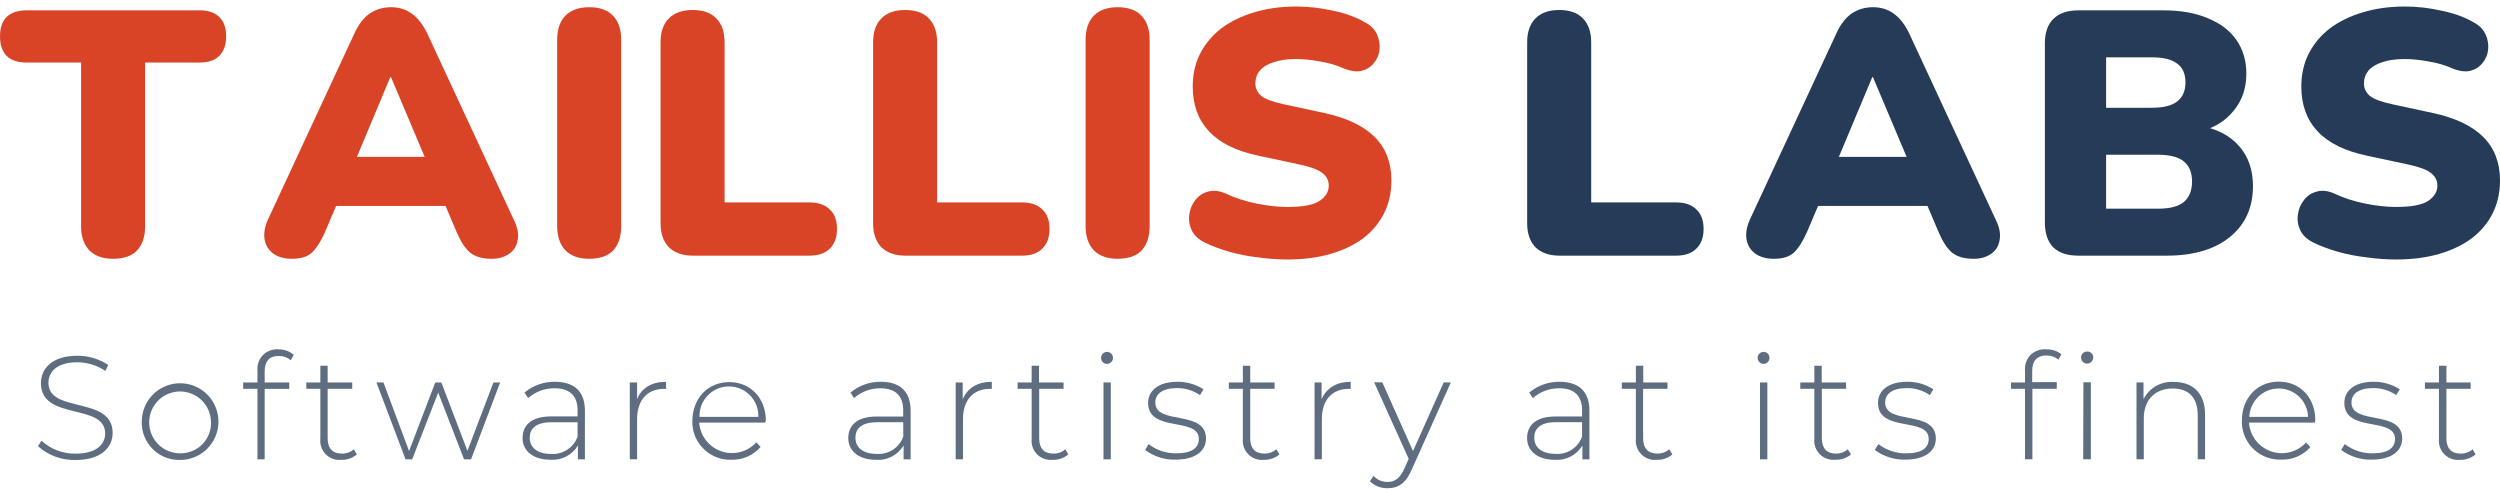
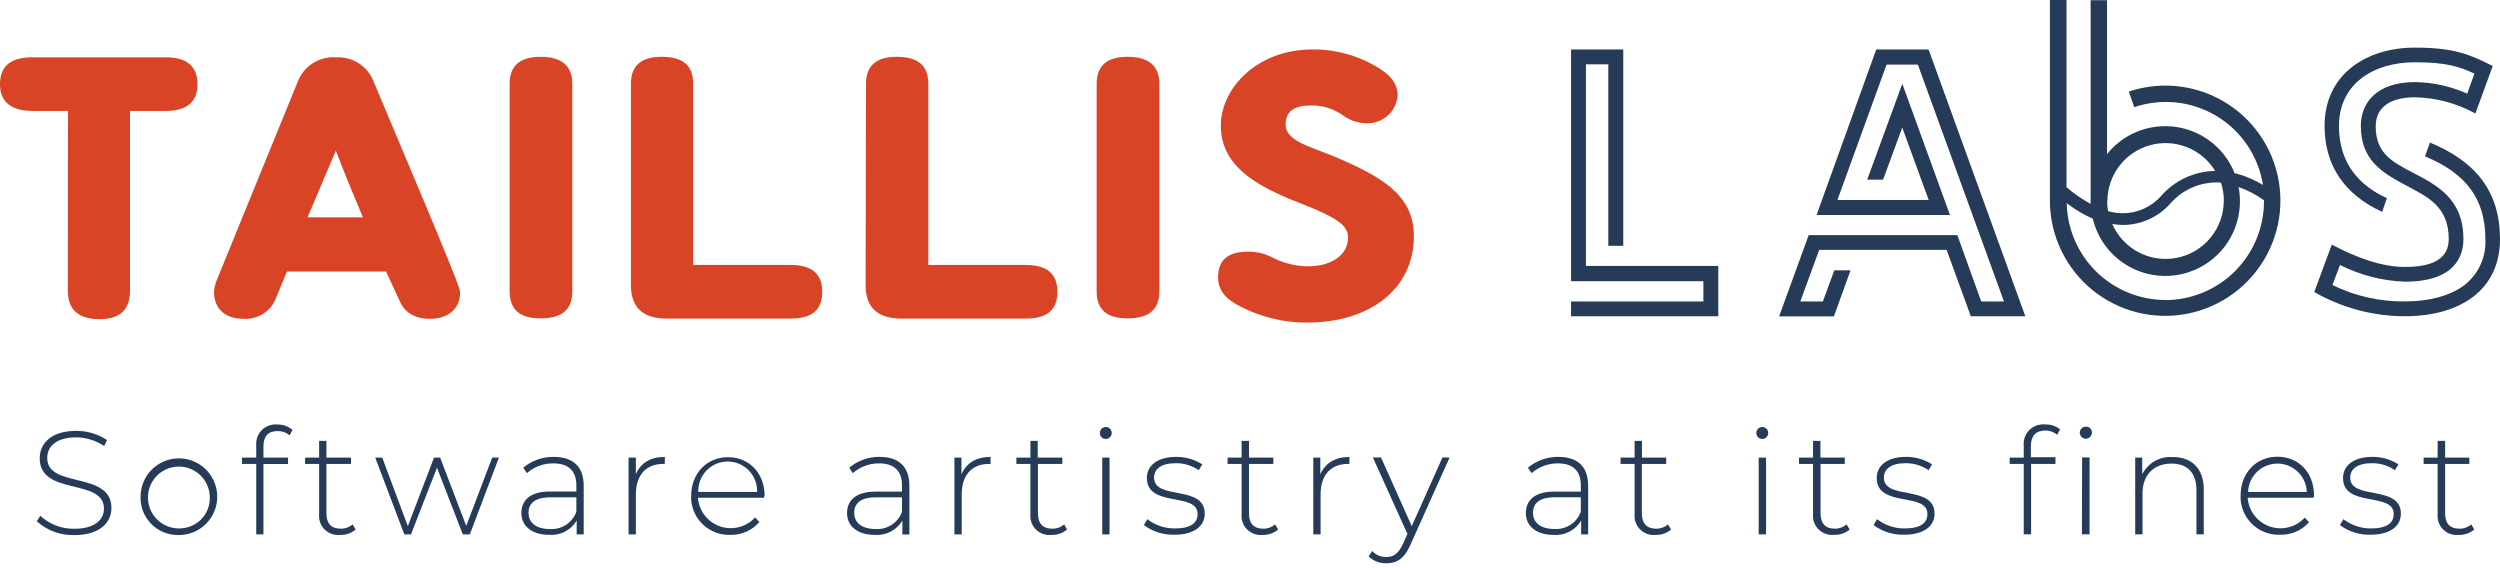
- <svg xmlns="http://www.w3.org/2000/svg" width="297" height="58" viewBox="0 0 297 58" fill="none">
-   <path d="M284.64 30.827C283.538 30.827 282.38 30.745 281.168 30.579C279.983 30.441 278.853 30.221 277.778 29.918C276.703 29.615 275.739 29.256 274.884 28.843C274.14 28.485 273.616 28.016 273.313 27.437C273.01 26.831 272.9 26.197 272.983 25.536C273.065 24.874 273.3 24.296 273.685 23.8C274.071 23.276 274.581 22.931 275.215 22.766C275.849 22.573 276.565 22.656 277.365 23.014C278.412 23.51 279.597 23.896 280.92 24.172C282.243 24.447 283.483 24.585 284.64 24.585C286.459 24.585 287.727 24.351 288.443 23.882C289.188 23.386 289.56 22.78 289.56 22.063C289.56 21.43 289.298 20.92 288.774 20.534C288.278 20.148 287.382 19.817 286.087 19.542L281.25 18.508C278.605 17.957 276.634 16.992 275.339 15.614C274.044 14.236 273.396 12.459 273.396 10.282C273.396 8.849 273.685 7.553 274.264 6.396C274.87 5.211 275.711 4.205 276.786 3.378C277.888 2.551 279.183 1.917 280.672 1.476C282.187 1.008 283.869 0.774 285.715 0.774C287.148 0.774 288.595 0.939 290.056 1.27C291.544 1.573 292.825 2.041 293.9 2.675C294.534 3.006 294.989 3.461 295.264 4.039C295.54 4.618 295.65 5.225 295.595 5.858C295.54 6.465 295.32 7.002 294.934 7.471C294.575 7.939 294.079 8.256 293.446 8.421C292.839 8.559 292.109 8.449 291.255 8.091C290.455 7.732 289.546 7.471 288.526 7.305C287.534 7.112 286.569 7.016 285.632 7.016C284.613 7.016 283.745 7.14 283.028 7.388C282.311 7.608 281.76 7.939 281.374 8.38C281.016 8.821 280.837 9.331 280.837 9.91C280.837 10.488 281.071 10.985 281.54 11.398C282.036 11.784 282.932 12.114 284.227 12.39L289.022 13.424C291.695 14.002 293.694 14.953 295.016 16.276C296.339 17.599 297.001 19.321 297.001 21.443C297.001 22.876 296.711 24.172 296.133 25.329C295.554 26.487 294.727 27.479 293.652 28.306C292.577 29.105 291.282 29.725 289.766 30.166C288.251 30.607 286.542 30.827 284.64 30.827Z" fill="#263B58" />
-   <path d="M246.899 30.372C245.604 30.372 244.612 30.042 243.923 29.38C243.261 28.691 242.931 27.713 242.931 26.445V5.155C242.931 3.888 243.261 2.923 243.923 2.262C244.612 1.573 245.604 1.228 246.899 1.228H256.986C259.08 1.228 260.858 1.545 262.319 2.179C263.807 2.785 264.937 3.654 265.709 4.783C266.48 5.913 266.866 7.236 266.866 8.752C266.866 10.461 266.37 11.921 265.378 13.134C264.413 14.347 263.09 15.173 261.409 15.614V14.953C263.394 15.311 264.923 16.11 265.998 17.351C267.1 18.591 267.651 20.175 267.651 22.105C267.651 24.668 266.728 26.693 264.882 28.181C263.063 29.642 260.569 30.372 257.399 30.372H246.899ZM250.206 24.792H256.366C257.771 24.792 258.791 24.53 259.425 24.006C260.086 23.455 260.417 22.642 260.417 21.567C260.417 20.492 260.086 19.693 259.425 19.169C258.791 18.646 257.771 18.384 256.366 18.384H250.206V24.792ZM250.206 12.803H255.622C257 12.803 258.006 12.555 258.64 12.059C259.301 11.563 259.632 10.805 259.632 9.785C259.632 8.766 259.301 8.022 258.64 7.553C258.006 7.057 257 6.809 255.622 6.809H250.206V12.803Z" fill="#263B58" />
-   <path d="M210.725 30.744C209.871 30.744 209.154 30.552 208.576 30.166C207.997 29.752 207.638 29.201 207.501 28.512C207.363 27.796 207.487 26.996 207.873 26.114L218.166 3.957C218.662 2.882 219.269 2.096 219.985 1.6C220.729 1.104 221.57 0.856 222.507 0.856C223.444 0.856 224.257 1.104 224.946 1.6C225.662 2.096 226.282 2.882 226.806 3.957L237.1 26.114C237.54 26.996 237.692 27.796 237.554 28.512C237.444 29.229 237.1 29.78 236.521 30.166C235.97 30.552 235.281 30.744 234.454 30.744C233.351 30.744 232.497 30.496 231.891 30C231.312 29.504 230.788 28.705 230.32 27.603L228.088 22.353L230.981 24.461H213.95L216.885 22.353L214.652 27.603C214.156 28.705 213.646 29.504 213.123 30C212.599 30.496 211.8 30.744 210.725 30.744ZM222.424 9.165L217.629 20.616L216.471 18.632H228.501L227.343 20.616L222.507 9.165H222.424Z" fill="#263B58" />
-   <path d="M185.271 30.372C184.059 30.372 183.108 30.042 182.419 29.38C181.757 28.691 181.427 27.741 181.427 26.528V5.032C181.427 3.791 181.757 2.841 182.419 2.179C183.08 1.518 184.017 1.187 185.23 1.187C186.47 1.187 187.407 1.518 188.041 2.179C188.702 2.841 189.033 3.791 189.033 5.032V24.048H199.12C200.167 24.048 200.966 24.323 201.518 24.874C202.096 25.398 202.386 26.17 202.386 27.189C202.386 28.209 202.096 28.994 201.518 29.546C200.966 30.097 200.167 30.372 199.12 30.372H185.271Z" fill="#263B58" />
-   <path d="M152.939 30.827C151.837 30.827 150.679 30.745 149.467 30.579C148.282 30.441 147.152 30.221 146.077 29.918C145.002 29.615 144.037 29.256 143.183 28.843C142.439 28.485 141.915 28.016 141.612 27.437C141.309 26.831 141.199 26.197 141.281 25.536C141.364 24.874 141.598 24.296 141.984 23.8C142.37 23.276 142.88 22.931 143.514 22.766C144.148 22.573 144.864 22.656 145.663 23.014C146.711 23.51 147.896 23.896 149.219 24.172C150.541 24.447 151.782 24.585 152.939 24.585C154.758 24.585 156.026 24.351 156.742 23.882C157.486 23.386 157.858 22.78 157.858 22.063C157.858 21.43 157.597 20.92 157.073 20.534C156.577 20.148 155.681 19.817 154.386 19.542L149.549 18.508C146.904 17.957 144.933 16.992 143.638 15.614C142.343 14.236 141.695 12.459 141.695 10.282C141.695 8.849 141.984 7.553 142.563 6.396C143.169 5.211 144.01 4.205 145.085 3.378C146.187 2.551 147.482 1.917 148.971 1.476C150.486 1.008 152.167 0.774 154.014 0.774C155.447 0.774 156.894 0.939 158.355 1.27C159.843 1.573 161.124 2.041 162.199 2.675C162.833 3.006 163.288 3.461 163.563 4.039C163.839 4.618 163.949 5.225 163.894 5.858C163.839 6.465 163.618 7.002 163.233 7.471C162.874 7.939 162.378 8.256 161.744 8.421C161.138 8.559 160.408 8.449 159.553 8.091C158.754 7.732 157.845 7.471 156.825 7.305C155.833 7.112 154.868 7.016 153.931 7.016C152.912 7.016 152.043 7.14 151.327 7.388C150.61 7.608 150.059 7.939 149.673 8.38C149.315 8.821 149.136 9.331 149.136 9.91C149.136 10.488 149.37 10.985 149.839 11.398C150.335 11.784 151.23 12.114 152.526 12.39L157.321 13.424C159.994 14.002 161.992 14.953 163.315 16.276C164.638 17.599 165.3 19.321 165.3 21.443C165.3 22.876 165.01 24.172 164.431 25.329C163.853 26.487 163.026 27.479 161.951 28.306C160.876 29.105 159.581 29.725 158.065 30.166C156.549 30.607 154.841 30.827 152.939 30.827Z" fill="#D94427" />
-   <path d="M132.774 30.744C131.562 30.744 130.625 30.414 129.963 29.752C129.302 29.063 128.971 28.099 128.971 26.858V4.742C128.971 3.474 129.302 2.51 129.963 1.848C130.625 1.187 131.562 0.856 132.774 0.856C134.015 0.856 134.952 1.187 135.585 1.848C136.247 2.51 136.578 3.474 136.578 4.742V26.858C136.578 28.099 136.261 29.063 135.627 29.752C134.993 30.414 134.042 30.744 132.774 30.744Z" fill="#D94427" />
-   <path d="M107.567 30.372C106.355 30.372 105.404 30.042 104.715 29.38C104.053 28.691 103.723 27.741 103.723 26.528V5.032C103.723 3.791 104.053 2.841 104.715 2.179C105.376 1.518 106.313 1.187 107.526 1.187C108.766 1.187 109.703 1.518 110.337 2.179C110.998 2.841 111.329 3.791 111.329 5.032V24.048H121.416C122.463 24.048 123.262 24.323 123.813 24.874C124.392 25.398 124.682 26.17 124.682 27.189C124.682 28.209 124.392 28.994 123.813 29.546C123.262 30.097 122.463 30.372 121.416 30.372H107.567Z" fill="#D94427" />
-   <path d="M82.319 30.372C81.106 30.372 80.156 30.042 79.467 29.38C78.805 28.691 78.475 27.741 78.475 26.528V5.032C78.475 3.791 78.805 2.841 79.467 2.179C80.128 1.518 81.065 1.187 82.278 1.187C83.518 1.187 84.455 1.518 85.089 2.179C85.75 2.841 86.081 3.791 86.081 5.032V24.048H96.168C97.215 24.048 98.014 24.323 98.565 24.874C99.144 25.398 99.434 26.17 99.434 27.189C99.434 28.209 99.144 28.994 98.565 29.546C98.014 30.097 97.215 30.372 96.168 30.372H82.319Z" fill="#D94427" />
-   <path d="M69.995 30.744C68.782 30.744 67.845 30.414 67.183 29.752C66.522 29.063 66.191 28.099 66.191 26.858V4.742C66.191 3.474 66.522 2.51 67.183 1.848C67.845 1.187 68.782 0.856 69.995 0.856C71.235 0.856 72.172 1.187 72.806 1.848C73.467 2.51 73.798 3.474 73.798 4.742V26.858C73.798 28.099 73.481 29.063 72.847 29.752C72.213 30.414 71.262 30.744 69.995 30.744Z" fill="#D94427" />
-   <path d="M34.669 30.744C33.815 30.744 33.098 30.552 32.519 30.166C31.941 29.752 31.582 29.201 31.445 28.512C31.307 27.796 31.431 26.996 31.817 26.114L42.11 3.957C42.606 2.882 43.212 2.096 43.929 1.6C44.673 1.104 45.514 0.856 46.451 0.856C47.388 0.856 48.201 1.104 48.89 1.6C49.606 2.096 50.226 2.882 50.75 3.957L61.043 26.114C61.484 26.996 61.636 27.796 61.498 28.512C61.388 29.229 61.043 29.78 60.465 30.166C59.913 30.552 59.224 30.744 58.398 30.744C57.295 30.744 56.441 30.496 55.835 30C55.256 29.504 54.732 28.705 54.264 27.603L52.031 22.353L54.925 24.461H37.893L40.828 22.353L38.596 27.603C38.1 28.705 37.59 29.504 37.067 30C36.543 30.496 35.744 30.744 34.669 30.744ZM46.368 9.165L41.573 20.616L40.415 18.632H52.445L51.287 20.616L46.451 9.165H46.368Z" fill="#D94427" />
-   <path d="M13.435 30.744C12.223 30.744 11.286 30.414 10.624 29.752C9.963 29.063 9.632 28.113 9.632 26.9V7.429H3.142C2.122 7.429 1.337 7.167 0.785 6.644C0.262 6.093 0 5.321 0 4.329C0 3.309 0.262 2.537 0.785 2.014C1.337 1.49 2.122 1.228 3.142 1.228H23.729C24.748 1.228 25.52 1.49 26.044 2.014C26.595 2.537 26.87 3.309 26.87 4.329C26.87 5.321 26.595 6.093 26.044 6.644C25.52 7.167 24.748 7.429 23.729 7.429H17.238V26.9C17.238 28.113 16.922 29.063 16.288 29.752C15.654 30.414 14.703 30.744 13.435 30.744Z" fill="#D94427" />
-   <path d="M4.511 53.001L4.928 52.355C6.026 53.368 7.472 53.919 8.965 53.894C11.405 53.894 12.494 52.83 12.494 51.5C12.494 47.833 4.861 50.031 4.861 45.522C4.861 43.791 6.187 42.264 9.191 42.264C10.493 42.256 11.77 42.635 12.857 43.353L12.523 44.066C11.536 43.404 10.376 43.045 9.186 43.036C6.821 43.036 5.754 44.129 5.754 45.489C5.754 49.155 13.382 46.995 13.382 51.429C13.382 53.156 12.002 54.645 9.003 54.645C7.349 54.7 5.738 54.111 4.511 53.001Z" fill="#5F6D80" />
-   <path d="M16.845 49.994C16.863 49.097 17.145 48.226 17.656 47.489C18.167 46.753 18.884 46.183 19.717 45.852C20.55 45.521 21.462 45.444 22.34 45.629C23.217 45.814 24.02 46.254 24.648 46.894C25.276 47.534 25.701 48.344 25.871 49.225C26.04 50.105 25.946 51.016 25.6 51.843C25.254 52.67 24.672 53.377 23.926 53.875C23.18 54.372 22.304 54.639 21.407 54.64C20.824 54.656 20.244 54.558 19.697 54.353C18.876 54.04 18.166 53.491 17.657 52.774C17.148 52.058 16.864 51.206 16.84 50.327C16.84 50.219 16.84 50.102 16.845 49.994ZM25.061 49.994C25.025 49.276 24.779 48.585 24.353 48.005C23.927 47.426 23.341 46.985 22.667 46.736C21.993 46.487 21.261 46.441 20.562 46.603C19.862 46.766 19.225 47.129 18.73 47.65C18.36 48.039 18.081 48.505 17.911 49.014C17.741 49.523 17.684 50.064 17.745 50.597C17.805 51.13 17.982 51.644 18.263 52.102C18.543 52.56 18.92 52.951 19.368 53.247C19.969 53.639 20.669 53.85 21.387 53.856C21.889 53.864 22.387 53.769 22.851 53.577C23.313 53.387 23.73 53.103 24.077 52.742C24.419 52.382 24.684 51.956 24.857 51.491C25.03 51.012 25.1 50.502 25.061 49.994Z" fill="#5F6D80" />
-   <path d="M31.442 44.109V45.439H34.361V46.199H31.442V54.566H30.587V46.19H28.889V45.439H30.587V44.042C30.556 43.739 30.588 43.432 30.678 43.141C30.763 42.849 30.905 42.577 31.096 42.34C31.488 41.866 32.052 41.567 32.664 41.506C32.809 41.489 32.956 41.489 33.102 41.506C33.76 41.495 34.399 41.725 34.9 42.152L34.549 42.795C34.157 42.457 33.653 42.277 33.135 42.29C32.017 42.273 31.442 42.895 31.442 44.109Z" fill="#5F6D80" />
-   <path d="M42.399 53.986C41.879 54.425 41.214 54.654 40.535 54.628C40.201 54.662 39.864 54.62 39.548 54.508C39.232 54.395 38.945 54.214 38.708 53.978C38.471 53.743 38.29 53.458 38.178 53.143C38.065 52.827 38.024 52.489 38.057 52.155V46.19H36.389V45.439H38.057V43.45H38.925V45.439H41.844V46.19H38.925V52.067C38.925 53.239 39.471 53.886 40.618 53.886C41.137 53.901 41.642 53.719 42.032 53.377L42.399 53.986Z" fill="#5F6D80" />
-   <path d="M59.416 45.44L55.962 54.566H55.128L52.058 46.641L48.968 54.566H48.179L44.722 45.44H45.556L48.596 53.586L51.708 45.44H52.434L55.533 53.557L58.619 45.44H59.416Z" fill="#5F6D80" />
-   <path d="M69.488 48.776V54.565H68.654V52.926C68.318 53.487 67.831 53.942 67.25 54.24C66.668 54.539 66.015 54.669 65.363 54.615C63.324 54.615 62.081 53.56 62.081 52.038C62.081 50.657 62.956 49.468 65.484 49.468H68.616V48.734C68.616 47.032 67.691 46.127 65.876 46.127C64.725 46.115 63.609 46.528 62.744 47.287L62.306 46.64C63.329 45.788 64.624 45.332 65.955 45.355C68.224 45.364 69.488 46.519 69.488 48.776ZM68.616 51.875V50.165H65.505C63.624 50.165 62.931 50.949 62.931 51.996C62.931 53.185 63.857 53.927 65.459 53.927C66.137 53.975 66.812 53.801 67.382 53.43C67.951 53.06 68.385 52.514 68.616 51.875Z" fill="#5F6D80" />
-   <path d="M79.128 45.359V46.194H78.903C76.884 46.194 75.687 47.545 75.687 49.797V54.561H74.819V45.439H75.687V47.432C76.208 46.093 77.426 45.359 79.128 45.359Z" fill="#5F6D80" />
-   <path d="M90.908 50.207H83.062C83.12 50.964 83.395 51.688 83.855 52.292C84.202 52.748 84.646 53.121 85.154 53.385C85.662 53.65 86.222 53.8 86.794 53.824C87.366 53.848 87.937 53.746 88.465 53.526C88.994 53.305 89.467 52.971 89.852 52.547L90.361 53.093C89.939 53.582 89.415 53.973 88.825 54.237C88.236 54.5 87.595 54.631 86.949 54.62C85.764 54.672 84.606 54.255 83.727 53.458C82.847 52.662 82.318 51.55 82.253 50.365V50.028C82.253 47.295 84.126 45.393 86.637 45.393C89.147 45.393 90.983 47.287 90.983 49.982C90.936 50.048 90.91 50.126 90.908 50.207ZM83.104 49.523H90.09C90.106 49.054 90.028 48.587 89.86 48.148C89.691 47.711 89.437 47.311 89.111 46.974C88.785 46.636 88.394 46.368 87.962 46.184C87.531 46.001 87.066 45.907 86.597 45.907C86.128 45.907 85.663 46.001 85.231 46.184C84.8 46.368 84.409 46.636 84.083 46.974C83.757 47.311 83.502 47.711 83.334 48.148C83.166 48.587 83.088 49.054 83.104 49.523Z" fill="#5F6D80" />
-   <path d="M108.182 48.776V54.57H107.348V52.926C107.013 53.487 106.527 53.944 105.947 54.244C105.367 54.546 104.713 54.677 104.062 54.624C102.022 54.624 100.775 53.569 100.775 52.05C100.775 50.67 101.647 49.481 104.183 49.481H107.302V48.734C107.302 47.032 106.376 46.127 104.595 46.127C103.442 46.117 102.325 46.53 101.455 47.287L101.038 46.64C102.056 45.786 103.35 45.329 104.679 45.356C106.919 45.36 108.182 46.519 108.182 48.776ZM107.307 51.871V50.161H104.199C102.314 50.161 101.626 50.945 101.626 51.996C101.626 53.185 102.543 53.923 104.158 53.923C104.833 53.971 105.506 53.797 106.074 53.428C106.642 53.059 107.075 52.516 107.307 51.879V51.871Z" fill="#5F6D80" />
-   <path d="M117.827 45.359V46.194H117.623C115.596 46.194 114.403 47.545 114.403 49.797V54.561H113.535V45.439H114.369V47.432C114.945 46.093 116.121 45.359 117.827 45.359Z" fill="#5F6D80" />
-   <path d="M126.911 53.986C126.388 54.425 125.72 54.654 125.038 54.628C124.704 54.661 124.368 54.619 124.052 54.507C123.736 54.394 123.449 54.214 123.211 53.978C122.974 53.74 122.793 53.453 122.681 53.137C122.568 52.821 122.527 52.484 122.56 52.151V46.19H120.892V45.439H122.56V43.45H123.432V45.439H126.352V46.19H123.457V52.067C123.457 53.239 124.004 53.886 125.151 53.886C125.672 53.9 126.179 53.718 126.573 53.377L126.911 53.986Z" fill="#5F6D80" />
-   <path d="M130.81 42.519C130.809 42.425 130.828 42.331 130.864 42.243C130.9 42.156 130.953 42.076 131.02 42.009C131.088 41.942 131.167 41.89 131.255 41.854C131.343 41.819 131.437 41.801 131.532 41.802C131.67 41.804 131.806 41.847 131.919 41.927C132.033 42.005 132.122 42.116 132.174 42.244C132.226 42.377 132.239 42.521 132.211 42.661C132.182 42.797 132.114 42.922 132.015 43.02C131.917 43.118 131.793 43.186 131.657 43.216C131.517 43.243 131.372 43.23 131.24 43.178C131.112 43.125 131.002 43.037 130.923 42.924C130.844 42.804 130.805 42.663 130.81 42.519ZM131.094 45.439H131.961V54.566H131.094V45.439Z" fill="#5F6D80" />
-   <path d="M136.049 53.456L136.445 52.755C137.386 53.481 138.544 53.869 139.732 53.856C141.663 53.856 142.422 53.172 142.422 52.142C142.422 49.481 136.395 51.441 136.395 47.858C136.395 46.474 137.546 45.356 139.849 45.356C140.956 45.339 142.044 45.648 142.977 46.244L142.56 46.941C141.756 46.385 140.8 46.093 139.824 46.106C138.043 46.106 137.25 46.841 137.25 47.817C137.25 50.557 143.273 48.622 143.273 52.1C143.273 53.59 141.984 54.603 139.678 54.603C138.372 54.648 137.091 54.243 136.049 53.456Z" fill="#5F6D80" />
-   <path d="M151.997 53.986C151.475 54.424 150.81 54.653 150.129 54.628C149.795 54.662 149.459 54.62 149.143 54.507C148.828 54.394 148.542 54.211 148.306 53.973C148.068 53.739 147.885 53.454 147.772 53.139C147.66 52.824 147.618 52.488 147.651 52.155V46.19H145.983V45.439H147.651V43.45H148.527V45.439H151.422V46.19H148.527V52.067C148.527 53.239 149.074 53.886 150.221 53.886C150.737 53.897 151.24 53.715 151.63 53.377L151.997 53.986Z" fill="#5F6D80" />
-   <path d="M160.462 45.359V46.194H160.253C158.226 46.194 157.037 47.545 157.037 49.797V54.561H156.17V45.439H157.004V47.432C157.576 46.093 158.793 45.359 160.462 45.359Z" fill="#5F6D80" />
-   <path d="M172.358 45.439L167.703 55.813C166.977 57.481 166.056 57.998 164.859 57.998C164.47 58.011 164.082 57.944 163.72 57.803C163.357 57.661 163.027 57.448 162.748 57.177L163.165 56.534C163.38 56.768 163.642 56.953 163.934 57.077C164.226 57.201 164.541 57.261 164.859 57.252C165.693 57.252 166.306 56.86 166.865 55.608L167.353 54.511L163.249 45.422H164.216L167.866 53.585L171.515 45.422L172.358 45.439Z" fill="#5F6D80" />
-   <path d="M188.823 48.776V54.565H187.989V52.926C187.654 53.486 187.17 53.941 186.591 54.24C186.012 54.54 185.36 54.673 184.71 54.624C182.662 54.624 181.419 53.569 181.419 52.05C181.419 50.665 182.287 49.477 184.823 49.477H187.951V48.734C187.951 47.032 187.025 46.127 185.244 46.127C184.09 46.114 182.972 46.527 182.103 47.287L181.666 46.64C182.685 45.788 183.978 45.332 185.307 45.355C187.572 45.364 188.823 46.519 188.823 48.776ZM187.951 51.871V50.156H184.84C182.954 50.156 182.27 50.941 182.27 51.992C182.27 53.181 183.192 53.919 184.798 53.919C185.474 53.968 186.148 53.795 186.717 53.426C187.286 53.057 187.72 52.512 187.951 51.875V51.871Z" fill="#5F6D80" />
-   <path d="M198.684 53.986C198.162 54.424 197.496 54.653 196.816 54.628C196.483 54.662 196.146 54.62 195.831 54.507C195.516 54.395 195.231 54.212 194.997 53.973C194.759 53.737 194.577 53.451 194.464 53.136C194.35 52.821 194.309 52.484 194.342 52.151V46.19H192.674V45.439H194.342V43.45H195.218V45.439H198.096V46.19H195.201V52.067C195.201 53.239 195.777 53.886 196.891 53.886C197.409 53.898 197.913 53.716 198.305 53.377L198.684 53.986Z" fill="#5F6D80" />
-   <path d="M208.802 42.519C208.802 42.425 208.82 42.331 208.857 42.244C208.893 42.156 208.946 42.077 209.013 42.01C209.08 41.944 209.16 41.891 209.248 41.855C209.335 41.819 209.429 41.801 209.523 41.802C209.662 41.804 209.797 41.847 209.911 41.927C210.026 42.004 210.115 42.115 210.166 42.244C210.22 42.376 210.233 42.521 210.203 42.661C210.175 42.797 210.109 42.921 210.011 43.02C209.913 43.118 209.789 43.186 209.653 43.216C209.513 43.243 209.368 43.23 209.236 43.178C209.106 43.124 208.996 43.032 208.919 42.915C208.841 42.797 208.801 42.66 208.802 42.519ZM209.085 45.439H209.961V54.566H209.085V45.439Z" fill="#5F6D80" />
-   <path d="M219.902 53.986C219.376 54.423 218.705 54.648 218.021 54.616C217.687 54.65 217.35 54.608 217.034 54.495C216.718 54.382 216.431 54.199 216.195 53.961C215.957 53.726 215.776 53.441 215.665 53.127C215.552 52.812 215.511 52.475 215.544 52.142V46.19H213.875V45.439H215.544V43.45H216.42V45.439H219.314V46.19H216.436V52.067C216.436 53.239 217.008 53.886 218.105 53.886C218.622 53.899 219.125 53.718 219.515 53.377L219.902 53.986Z" fill="#5F6D80" />
-   <path d="M222.733 53.456L223.15 52.755C224.091 53.482 225.248 53.87 226.437 53.857C228.368 53.857 229.127 53.172 229.127 52.142C229.127 49.481 223.104 51.441 223.104 47.858C223.104 46.474 224.251 45.356 226.558 45.356C227.665 45.338 228.753 45.647 229.686 46.244L229.269 46.941C228.464 46.385 227.506 46.093 226.528 46.106C224.752 46.106 223.955 46.841 223.955 47.817C223.955 50.557 229.978 48.622 229.978 52.1C229.978 53.59 228.689 54.603 226.387 54.603C225.074 54.647 223.785 54.242 222.733 53.456Z" fill="#5F6D80" />
-   <path d="M243.096 41.502C243.747 41.478 244.385 41.684 244.898 42.086L244.543 42.732C244.152 42.395 243.65 42.215 243.134 42.228C241.995 42.228 241.424 42.87 241.424 44.063V45.394H244.343V46.19H241.449V54.558H240.573V46.19H238.904V45.44H240.573V44.042C240.543 43.739 240.573 43.433 240.66 43.141C240.747 42.85 240.888 42.578 241.077 42.34C241.47 41.867 242.033 41.567 242.646 41.506C242.795 41.483 242.947 41.481 243.096 41.502ZM248.668 42.474C248.668 42.616 248.625 42.756 248.547 42.875C248.468 42.994 248.357 43.088 248.226 43.145C248.094 43.198 247.949 43.213 247.809 43.187C247.669 43.159 247.54 43.09 247.438 42.988C247.337 42.886 247.269 42.756 247.242 42.616C247.212 42.476 247.226 42.33 247.284 42.198C247.34 42.068 247.433 41.957 247.551 41.877C247.674 41.795 247.82 41.754 247.968 41.761C248.059 41.757 248.15 41.772 248.235 41.806C248.32 41.838 248.399 41.888 248.464 41.952C248.53 42.017 248.584 42.093 248.623 42.178C248.658 42.262 248.678 42.353 248.681 42.445L248.668 42.474ZM247.509 45.414H248.393V54.558H247.484L247.509 45.414Z" fill="#5F6D80" />
-   <path d="M261.961 49.223V54.558H261.09V49.294C261.09 47.233 259.997 46.153 258.141 46.153C255.997 46.153 254.683 47.529 254.683 49.698V54.558H253.815V45.439H254.65V47.416C254.984 46.759 255.504 46.215 256.146 45.851C256.787 45.488 257.522 45.321 258.257 45.373C260.481 45.364 261.961 46.691 261.961 49.223Z" fill="#5F6D80" />
-   <path d="M275.016 50.207H267.178C267.233 50.968 267.509 51.697 267.973 52.304C268.437 52.91 269.069 53.367 269.789 53.619C270.511 53.873 271.292 53.909 272.033 53.722C272.775 53.535 273.445 53.133 273.96 52.568L274.469 53.114C274.041 53.601 273.511 53.987 272.916 54.245C272.321 54.502 271.676 54.625 271.028 54.603C269.845 54.652 268.69 54.234 267.812 53.439C266.934 52.644 266.404 51.535 266.336 50.353V49.969C266.336 47.233 268.204 45.335 270.72 45.335C273.235 45.335 275.057 47.224 275.057 49.923C275.037 50.017 275.023 50.111 275.016 50.207ZM267.195 49.523H274.202C274.171 48.618 273.79 47.761 273.139 47.132C272.488 46.503 271.618 46.152 270.713 46.152C269.808 46.152 268.939 46.503 268.288 47.132C267.637 47.761 267.256 48.618 267.224 49.523H267.195Z" fill="#5F6D80" />
-   <path d="M278.135 53.456L278.552 52.755C279.495 53.477 280.651 53.865 281.839 53.856C283.77 53.856 284.529 53.172 284.529 52.142C284.529 49.481 278.506 51.441 278.506 47.858C278.506 46.474 279.657 45.356 281.964 45.356C283.07 45.339 284.156 45.648 285.088 46.244L284.671 46.941C283.866 46.385 282.908 46.093 281.93 46.106C280.153 46.106 279.357 46.841 279.357 47.817C279.357 50.557 285.38 48.622 285.38 52.1C285.38 53.59 284.091 54.603 281.789 54.603C280.476 54.646 279.188 54.241 278.135 53.456Z" fill="#5F6D80" />
-   <path d="M294.098 53.986C293.574 54.426 292.905 54.655 292.221 54.628C291.886 54.661 291.549 54.62 291.232 54.507C290.918 54.394 290.633 54.212 290.398 53.973C290.16 53.74 289.978 53.454 289.868 53.139C289.756 52.824 289.714 52.488 289.747 52.155V46.19H288.079V45.439H289.747V43.45H290.636V45.439H293.514V46.19H290.636V52.067C290.636 53.239 291.182 53.886 292.329 53.886C292.847 53.898 293.352 53.716 293.743 53.377L294.098 53.986Z" fill="#5F6D80" />
+ <svg xmlns="http://www.w3.org/2000/svg" width="586" height="133" viewBox="0 0 586 133" fill="none">
+   <path d="M532.43 36.581C529.791 30.308 524.879 25.265 518.679 22.461C512.478 19.657 505.447 19.301 498.995 21.463L500.27 25.117C503.45 24.038 506.827 23.666 510.166 24.029C513.504 24.392 516.723 25.48 519.597 27.217C522.47 28.954 524.93 31.299 526.803 34.086C528.675 36.874 529.916 40.037 530.438 43.354C528.744 42.334 526.935 41.52 525.048 40.926C524.632 40.789 524.209 40.674 523.781 40.581C522.707 37.89 520.981 35.507 518.759 33.648C516.537 31.789 513.888 30.51 511.05 29.928C508.211 29.345 505.273 29.477 502.498 30.311C499.723 31.144 497.199 32.654 495.152 34.705C494.706 35.158 494.283 35.633 493.884 36.129V3.86V0.049H490.041V47.782C488.019 46.695 486.125 45.384 484.396 43.873V0H480.496L480.496 3.802V47.057C480.501 51.056 481.394 55.003 483.109 58.614C484.824 62.225 487.32 65.411 490.415 67.941C493.511 70.471 497.129 72.283 501.009 73.245C504.89 74.207 508.935 74.296 512.854 73.506C516.773 72.715 520.467 71.065 523.671 68.674C526.875 66.282 529.508 63.209 531.381 59.677C533.254 56.145 534.319 52.241 534.501 48.247C534.682 44.253 533.975 40.269 532.43 36.581ZM521.255 47.107C521.243 50.236 520.156 53.266 518.176 55.689C516.195 58.111 513.442 59.779 510.377 60.412C507.313 61.045 504.124 60.605 501.346 59.165C498.568 57.726 496.369 55.374 495.119 52.506C495.934 52.646 496.76 52.72 497.588 52.728H497.76C499.831 52.702 501.874 52.245 503.758 51.387C505.642 50.528 507.327 49.286 508.705 47.741C510.164 46.048 511.998 44.721 514.062 43.863C516.125 43.006 518.36 42.643 520.588 42.803C521.049 44.185 521.279 45.633 521.271 47.09L521.255 47.107ZM493.975 47.107C493.989 44.141 494.969 41.261 496.768 38.903C498.566 36.545 501.085 34.839 503.941 34.042C506.798 33.245 509.836 33.402 512.595 34.488C515.354 35.575 517.684 37.532 519.23 40.062C516.84 40.097 514.483 40.633 512.312 41.633C510.141 42.634 508.203 44.078 506.623 45.873C505.494 47.163 504.103 48.198 502.541 48.907C500.98 49.617 499.286 49.985 497.571 49.987C496.408 49.971 495.252 49.806 494.131 49.493C493.99 48.7 493.918 47.896 493.917 47.09L493.975 47.107ZM507.553 70.315C501.499 70.301 495.691 67.918 491.371 63.676C487.051 59.435 484.562 53.67 484.437 47.617C484.767 47.872 485.096 48.127 485.466 48.366C487.048 49.509 488.751 50.475 490.543 51.246C491.539 55.419 494.032 59.08 497.55 61.533C501.068 63.987 505.365 65.062 509.624 64.554C513.883 64.046 517.807 61.99 520.649 58.778C523.491 55.566 525.054 51.421 525.04 47.132C525.041 46.027 524.939 44.925 524.736 43.84C526.854 44.586 528.854 45.631 530.677 46.942V47.181C530.675 53.312 528.242 59.193 523.913 63.534C519.583 67.875 513.709 70.322 507.578 70.339L507.553 70.315Z" fill="#263B58" />
+   <path d="M402.769 62.34V74.125H368.256V70.66H399.272V65.912H368.256V11.596H380.493V57.608H376.987V15.085H371.745V62.332L402.769 62.34Z" fill="#263B58" />
+   <path d="M474.733 74.125H461.962L456.283 58.563H426.42L421.992 70.66H427.284L429.958 63.361H433.768L429.868 74.158H417.022L423.959 55.114H458.801L464.397 70.66H469.73L449.544 15.143H442.211L430.691 46.876H452.086L445.89 29.898L441.389 42.12H437.669L445.898 19.636L457.073 50.399H425.802L439.792 11.587H452.054L474.733 74.125Z" fill="#263B58" />
+   <path d="M586 56.069C586 67.953 576.668 74.125 563.731 74.125C556.266 74.125 548.931 72.167 542.459 68.447L546.574 57.337C552.161 60.299 558.16 62.571 563.698 62.571C570.282 62.571 573.985 60.612 573.985 56.036C573.985 48.16 568.727 46.029 563.534 43.223C558.341 40.416 553.379 37.511 553.379 29.504C553.379 24.229 556.959 19.241 566.077 19.241C570.298 19.299 574.462 20.22 578.314 21.949L580.009 17.25C576.38 15.604 573.532 14.6 566.019 14.6C556.3 14.6 548.252 19.669 548.252 29.553C548.252 38.433 553.19 43.593 559.502 46.449L558.374 49.65C549.734 45.733 544.878 38.951 544.878 29.52C544.878 17.348 554.753 11.16 566.044 11.16C575.54 11.16 579.169 12.896 584.296 15.48L580.231 26.607C575.891 24.209 571.033 22.904 566.077 22.805C560.004 22.805 556.868 25.34 556.868 29.619C556.868 35.964 560.81 37.947 565.27 40.318C570.94 43.288 577.425 46.35 577.425 56.061C577.425 59.781 575.664 66.027 563.723 66.027C558.422 65.84 553.225 64.503 548.491 62.11L546.722 66.809C552.01 69.41 557.838 70.727 563.731 70.652C569.492 70.652 574.339 69.311 577.63 66.85C579.267 65.583 580.571 63.938 581.431 62.056C582.291 60.174 582.681 58.111 582.568 56.045C582.568 46.819 578.248 40.696 568.414 36.655L569.566 33.413C580.206 37.775 586 44.794 586 56.069Z" fill="#263B58" />
+   <path d="M8.616 122.178L9.439 120.903C11.605 122.902 14.458 123.99 17.405 123.94C22.219 123.94 24.367 121.841 24.367 119.216C24.367 111.982 9.307 116.319 9.307 107.423C9.307 104.007 11.924 100.995 17.849 100.995C20.42 100.978 22.938 101.726 25.083 103.143L24.424 104.55C22.476 103.243 20.187 102.536 17.841 102.518C13.175 102.518 11.069 104.674 11.069 107.357C11.069 114.591 26.12 110.328 26.12 119.076C26.12 122.483 23.396 125.421 17.479 125.421C14.216 125.531 11.038 124.368 8.616 122.178Z" fill="#263B58" />
+   <path d="M32.95 116.245C32.985 114.476 33.542 112.757 34.55 111.304C35.558 109.85 36.973 108.727 38.617 108.074C40.261 107.421 42.061 107.267 43.791 107.633C45.522 107.999 47.106 108.867 48.346 110.129C49.585 111.391 50.424 112.991 50.758 114.728C51.093 116.465 50.907 118.262 50.224 119.894C49.541 121.526 48.392 122.92 46.921 123.902C45.45 124.884 43.721 125.409 41.952 125.413C40.802 125.443 39.656 125.25 38.578 124.845C36.958 124.229 35.556 123.145 34.553 121.731C33.549 120.317 32.988 118.637 32.941 116.903C32.941 116.689 32.941 116.459 32.95 116.245ZM49.161 116.245C49.089 114.829 48.604 113.465 47.764 112.322C46.924 111.18 45.768 110.309 44.438 109.817C43.108 109.327 41.664 109.236 40.284 109.556C38.903 109.876 37.647 110.594 36.669 111.62C35.941 112.388 35.389 113.307 35.053 114.312C34.718 115.317 34.606 116.383 34.726 117.435C34.846 118.488 35.195 119.501 35.748 120.404C36.301 121.308 37.045 122.079 37.928 122.664C39.114 123.437 40.496 123.854 41.911 123.865C42.902 123.881 43.885 123.693 44.8 123.314C45.712 122.939 46.535 122.379 47.219 121.668C47.893 120.957 48.416 120.117 48.758 119.199C49.099 118.254 49.237 117.247 49.161 116.245Z" fill="#263B58" />
+   <path d="M61.752 104.633V107.258H67.513V108.756H61.752V125.265H60.065V108.739H56.716V107.258H60.065V104.501C60.005 103.902 60.067 103.298 60.246 102.723C60.413 102.147 60.693 101.61 61.069 101.143C61.843 100.209 62.955 99.617 64.163 99.497C64.45 99.464 64.74 99.464 65.027 99.497C66.326 99.476 67.587 99.93 68.574 100.773L67.883 102.04C67.109 101.374 66.114 101.019 65.093 101.045C62.888 101.012 61.752 102.238 61.752 104.633Z" fill="#263B58" />
+   <path d="M83.37 124.121C82.344 124.987 81.033 125.438 79.692 125.388C79.033 125.454 78.368 125.373 77.745 125.151C77.122 124.929 76.556 124.571 76.087 124.104C75.62 123.641 75.263 123.079 75.042 122.458C74.82 121.834 74.738 121.168 74.803 120.508V108.739H71.512V107.258H74.803V103.333H76.515V107.258H82.275V108.739H76.515V120.335C76.515 122.648 77.593 123.923 79.856 123.923C80.879 123.953 81.876 123.595 82.646 122.919L83.37 124.121Z" fill="#263B58" />
+   <path d="M116.945 107.258L110.131 125.265H108.485L102.429 109.628L96.331 125.265H94.776L87.954 107.258H89.599L95.599 123.331L101.737 107.258H103.169L109.284 123.273L115.373 107.258H116.945Z" fill="#263B58" />
+   <path d="M136.819 113.842V125.265H135.173V122.03C134.509 123.136 133.549 124.035 132.402 124.624C131.255 125.213 129.965 125.469 128.68 125.363C124.656 125.363 122.204 123.281 122.204 120.277C122.204 117.553 123.932 115.208 128.919 115.208H135.099V113.759C135.099 110.402 133.272 108.616 129.692 108.616C127.421 108.591 125.22 109.406 123.512 110.904L122.648 109.628C124.666 107.946 127.222 107.047 129.849 107.093C134.325 107.11 136.819 109.389 136.819 113.842ZM135.099 119.956V116.582H128.96C125.248 116.582 123.882 118.129 123.882 120.195C123.882 122.54 125.709 124.005 128.869 124.005C130.207 124.1 131.538 123.756 132.663 123.025C133.787 122.294 134.642 121.217 135.099 119.956Z" fill="#263B58" />
+   <path d="M155.836 107.102V108.748H155.392C151.409 108.748 149.047 111.414 149.047 115.858V125.256H147.335V107.258H149.047V111.192C150.076 108.55 152.479 107.102 155.836 107.102Z" fill="#263B58" />
+   <path d="M179.076 116.665H163.596C163.711 118.158 164.254 119.587 165.16 120.779C165.846 121.677 166.721 122.413 167.724 122.935C168.726 123.457 169.83 123.753 170.959 123.801C172.088 123.849 173.214 123.648 174.257 123.213C175.299 122.777 176.234 122.118 176.994 121.281L177.998 122.36C177.165 123.325 176.13 124.095 174.967 124.615C173.804 125.136 172.54 125.394 171.266 125.372C168.927 125.475 166.642 124.651 164.908 123.079C163.173 121.508 162.128 119.315 162 116.977V116.311C162 110.92 165.695 107.167 170.649 107.167C175.603 107.167 179.224 110.904 179.224 116.22C179.132 116.351 179.081 116.505 179.076 116.665ZM163.679 115.315H177.463C177.495 114.39 177.34 113.468 177.008 112.603C176.676 111.739 176.174 110.951 175.53 110.285C174.887 109.619 174.117 109.09 173.265 108.728C172.413 108.367 171.496 108.18 170.571 108.18C169.645 108.18 168.729 108.367 167.877 108.728C167.025 109.09 166.254 109.619 165.611 110.285C164.968 110.951 164.465 111.739 164.133 112.603C163.801 113.468 163.647 114.39 163.679 115.315Z" fill="#263B58" />
+   <path d="M213.16 113.842V125.273H211.515V122.03C210.852 123.137 209.895 124.038 208.75 124.631C207.605 125.225 206.316 125.485 205.03 125.38C201.006 125.38 198.545 123.298 198.545 120.302C198.545 117.578 200.265 115.233 205.269 115.233H211.424V113.759C211.424 110.402 209.597 108.616 206.083 108.616C203.808 108.597 201.604 109.41 199.887 110.904L199.064 109.628C201.073 107.942 203.626 107.042 206.248 107.093C210.667 107.102 213.16 109.389 213.16 113.842ZM211.432 119.948V116.574H205.302C201.582 116.574 200.224 118.121 200.224 120.195C200.224 122.541 202.035 123.997 205.219 123.997C206.552 124.091 207.879 123.748 209 123.02C210.121 122.293 210.975 121.22 211.432 119.965V119.948Z" fill="#263B58" />
+   <path d="M232.186 107.102V108.748H231.783C227.783 108.748 225.43 111.414 225.43 115.858V125.256H223.718V107.258H225.364V111.192C226.5 108.55 228.82 107.102 232.186 107.102Z" fill="#263B58" />
+   <path d="M250.11 124.121C249.078 124.987 247.761 125.439 246.415 125.388C245.756 125.452 245.092 125.37 244.469 125.148C243.846 124.926 243.28 124.57 242.81 124.104C242.343 123.636 241.986 123.069 241.764 122.446C241.542 121.823 241.461 121.158 241.527 120.5V108.739H238.235V107.258H241.527V103.333H243.246V107.258H249.007V108.739H243.296V120.335C243.296 122.648 244.374 123.923 246.637 123.923C247.665 123.951 248.666 123.593 249.443 122.919L250.11 124.121Z" fill="#263B58" />
+   <path d="M257.804 101.497C257.802 101.31 257.839 101.125 257.91 100.952C257.981 100.779 258.086 100.623 258.219 100.491C258.351 100.359 258.509 100.255 258.682 100.185C258.855 100.115 259.04 100.079 259.227 100.082C259.501 100.085 259.768 100.171 259.993 100.329C260.217 100.484 260.392 100.701 260.494 100.954C260.597 101.216 260.623 101.501 260.569 101.777C260.51 102.045 260.376 102.291 260.182 102.485C259.988 102.679 259.742 102.813 259.474 102.872C259.198 102.926 258.913 102.9 258.651 102.797C258.399 102.693 258.182 102.519 258.026 102.295C257.871 102.059 257.794 101.78 257.804 101.497ZM258.363 107.258H260.075V125.265H258.363V107.258Z" fill="#263B58" />
+   <path d="M268.14 123.075L268.922 121.693C270.778 123.124 273.062 123.89 275.406 123.866C279.217 123.866 280.714 122.516 280.714 120.483C280.714 115.233 268.823 119.101 268.823 112.031C268.823 109.299 271.094 107.093 275.637 107.093C277.822 107.06 279.968 107.669 281.809 108.846L280.986 110.221C279.401 109.124 277.514 108.549 275.588 108.575C272.074 108.575 270.51 110.023 270.51 111.949C270.51 117.356 282.393 113.537 282.393 120.401C282.393 123.339 279.85 125.339 275.3 125.339C272.724 125.427 270.197 124.628 268.14 123.075Z" fill="#263B58" />
+   <path d="M299.608 124.121C298.578 124.985 297.265 125.437 295.922 125.388C295.264 125.454 294.6 125.372 293.977 125.148C293.355 124.925 292.791 124.565 292.325 124.096C291.855 123.634 291.495 123.071 291.272 122.45C291.05 121.828 290.968 121.165 291.033 120.508V108.739H287.742V107.258H291.033V103.333H292.762V107.258H298.473V108.739H292.762V120.335C292.762 122.648 293.84 123.923 296.103 123.923C297.122 123.945 298.113 123.587 298.884 122.919L299.608 124.121Z" fill="#263B58" />
+   <path d="M316.305 107.102V108.748H315.894C311.894 108.748 309.549 111.414 309.549 115.858V125.256H307.837V107.258H309.483V111.192C310.611 108.55 313.014 107.102 316.305 107.102Z" fill="#263B58" />
+   <path d="M339.775 107.258L330.591 127.725C329.159 131.017 327.341 132.038 324.979 132.038C324.212 132.062 323.447 131.931 322.732 131.651C322.017 131.371 321.365 130.952 320.815 130.416L321.638 129.149C322.061 129.611 322.578 129.976 323.155 130.22C323.731 130.464 324.353 130.582 324.979 130.565C326.625 130.565 327.834 129.791 328.937 127.322L329.9 125.158L321.802 107.225H323.712L330.912 123.331L338.113 107.225L339.775 107.258Z" fill="#263B58" />
+   <path d="M372.264 113.842V125.265H370.618V122.03C369.957 123.134 369.002 124.032 367.859 124.624C366.717 125.215 365.432 125.477 364.15 125.38C360.109 125.38 357.657 123.298 357.657 120.302C357.657 117.57 359.368 115.224 364.372 115.224H370.544V113.76C370.544 110.402 368.717 108.616 365.203 108.616C362.926 108.591 360.72 109.405 359.006 110.904L358.142 109.628C360.154 107.947 362.705 107.047 365.326 107.094C369.795 107.11 372.264 109.39 372.264 113.842ZM370.544 119.948V116.566H364.405C360.685 116.566 359.335 118.113 359.335 120.187C359.335 122.532 361.154 123.989 364.322 123.989C365.657 124.086 366.986 123.744 368.109 123.016C369.232 122.289 370.087 121.214 370.544 119.957V119.948Z" fill="#263B58" />
+   <path d="M391.718 124.121C390.688 124.985 389.374 125.437 388.031 125.388C387.374 125.454 386.71 125.372 386.089 125.15C385.468 124.927 384.905 124.567 384.443 124.096C383.974 123.631 383.614 123.066 383.391 122.444C383.167 121.822 383.085 121.158 383.151 120.5V108.739H379.859V107.258H383.151V103.333H384.879V107.258H390.557V108.739H384.846V120.335C384.846 122.648 385.982 123.923 388.179 123.923C389.201 123.947 390.196 123.589 390.969 122.919L391.718 124.121Z" fill="#263B58" />
+   <path d="M411.681 101.497C411.681 101.31 411.718 101.126 411.79 100.953C411.861 100.781 411.966 100.625 412.099 100.493C412.231 100.362 412.388 100.258 412.561 100.187C412.733 100.116 412.918 100.08 413.105 100.082C413.379 100.085 413.646 100.171 413.87 100.328C414.097 100.481 414.272 100.699 414.372 100.954C414.479 101.215 414.505 101.501 414.446 101.777C414.391 102.044 414.259 102.29 414.068 102.485C413.874 102.679 413.628 102.813 413.36 102.871C413.084 102.924 412.799 102.899 412.537 102.797C412.282 102.69 412.064 102.509 411.912 102.277C411.759 102.046 411.679 101.774 411.681 101.497ZM412.241 107.258H413.969V125.265H412.241V107.258Z" fill="#263B58" />
+   <path d="M433.579 124.121C432.541 124.984 431.217 125.427 429.868 125.363C429.209 125.43 428.543 125.349 427.919 125.126C427.296 124.902 426.73 124.542 426.263 124.071C425.795 123.609 425.438 123.046 425.218 122.425C424.996 121.804 424.914 121.14 424.98 120.483V108.739H421.688V107.258H424.98V103.333H426.708V107.258H432.419V108.739H426.741V120.335C426.741 122.648 427.868 123.923 430.032 123.923C431.053 123.95 432.046 123.591 432.814 122.919L433.579 124.121Z" fill="#263B58" />
+   <path d="M439.167 123.076L439.989 121.693C441.845 123.126 444.13 123.891 446.474 123.866C450.284 123.866 451.782 122.516 451.782 120.483C451.782 115.233 439.899 119.101 439.899 112.031C439.899 109.299 442.162 107.093 446.713 107.093C448.897 107.059 451.044 107.669 452.885 108.846L452.062 110.221C450.474 109.124 448.584 108.549 446.655 108.575C443.149 108.575 441.578 110.023 441.578 111.949C441.578 117.356 453.461 113.537 453.461 120.401C453.461 123.339 450.918 125.339 446.375 125.339C443.785 125.424 441.243 124.626 439.167 123.076Z" fill="#263B58" />
+   <path d="M479.342 99.489C480.625 99.441 481.885 99.85 482.897 100.641L482.197 101.917C481.425 101.252 480.434 100.897 479.416 100.921C477.169 100.921 476.042 102.189 476.042 104.542V107.167H481.802V108.739H476.091V125.248H474.363V108.739H471.071V107.258H474.363V104.501C474.305 103.903 474.363 103.299 474.536 102.723C474.706 102.149 474.986 101.613 475.359 101.143C476.133 100.209 477.245 99.617 478.453 99.497C478.747 99.451 479.047 99.448 479.342 99.489ZM490.336 101.407C490.334 101.688 490.251 101.963 490.096 102.198C489.941 102.433 489.721 102.619 489.463 102.732C489.202 102.836 488.917 102.865 488.641 102.814C488.363 102.759 488.108 102.622 487.909 102.421C487.71 102.22 487.575 101.964 487.521 101.686C487.462 101.41 487.491 101.122 487.604 100.864C487.715 100.606 487.898 100.386 488.13 100.23C488.373 100.068 488.661 99.987 488.953 99.999C489.133 99.992 489.313 100.023 489.48 100.09C489.649 100.153 489.804 100.251 489.933 100.378C490.063 100.506 490.169 100.656 490.245 100.822C490.316 100.989 490.355 101.168 490.36 101.349L490.336 101.407ZM488.048 107.209H489.793V125.248H487.999L488.048 107.209Z" fill="#263B58" />
+   <path d="M516.562 114.722V125.248H514.842V114.862C514.842 110.797 512.686 108.665 509.024 108.665C504.795 108.665 502.202 111.381 502.202 115.661V125.248H500.491V107.258H502.137V111.159C502.796 109.862 503.822 108.788 505.088 108.071C506.354 107.353 507.803 107.025 509.255 107.126C513.641 107.11 516.562 109.727 516.562 114.722Z" fill="#263B58" />
+   <path d="M542.319 116.665H526.857C526.964 118.167 527.509 119.606 528.424 120.802C529.34 121.998 530.586 122.9 532.008 123.396C533.432 123.898 534.972 123.969 536.435 123.6C537.899 123.231 539.221 122.439 540.237 121.323L541.241 122.401C540.397 123.362 539.351 124.124 538.177 124.632C537.003 125.14 535.731 125.382 534.452 125.339C532.117 125.435 529.838 124.61 528.106 123.041C526.374 121.473 525.328 119.286 525.194 116.953V116.195C525.194 110.797 528.881 107.052 533.843 107.052C538.805 107.052 542.402 110.78 542.402 116.105C542.362 116.29 542.335 116.476 542.319 116.665ZM526.89 115.315H540.715C540.653 113.53 539.901 111.839 538.616 110.599C537.332 109.358 535.616 108.665 533.831 108.665C532.045 108.665 530.33 109.358 529.045 110.599C527.761 111.839 527.009 113.53 526.947 115.315H526.89Z" fill="#263B58" />
+   <path d="M548.475 123.075L549.298 121.693C551.158 123.118 553.439 123.882 555.782 123.866C559.592 123.866 561.09 122.516 561.09 120.483C561.09 115.233 549.207 119.101 549.207 112.031C549.207 109.299 551.478 107.093 556.029 107.093C558.211 107.06 560.355 107.67 562.193 108.846L561.37 110.221C559.782 109.124 557.892 108.549 555.963 108.575C552.458 108.575 550.886 110.023 550.886 111.949C550.886 117.356 562.769 113.537 562.769 120.401C562.769 123.339 560.226 125.339 555.683 125.339C553.093 125.423 550.552 124.625 548.475 123.075Z" fill="#263B58" />
+   <path d="M579.968 124.121C578.934 124.989 577.613 125.441 576.264 125.388C575.605 125.453 574.939 125.372 574.314 125.15C573.694 124.926 573.131 124.566 572.668 124.096C572.197 123.636 571.84 123.072 571.623 122.45C571.401 121.828 571.319 121.165 571.384 120.508V108.739H568.093V107.258H571.384V103.333H573.137V107.258H578.815V108.739H573.137V120.335C573.137 122.648 574.215 123.923 576.478 123.923C577.501 123.947 578.495 123.589 579.268 122.919L579.968 124.121Z" fill="#263B58" />
+   <path d="M15.94 26.006H7.612C2.6 26.006 0 23.85 0 19.776C0 15.455 2.535 13.431 7.612 13.431H38.883C43.713 13.431 46.289 15.48 46.289 19.776C46.289 23.891 43.746 26.006 38.883 26.006H30.473V68.117C30.473 72.611 28.111 74.816 23.363 74.816C18.367 74.816 15.899 72.611 15.899 68.117L15.94 26.006Z" fill="#D94427" />
+   <path d="M90.504 63.641H67.273C66.36 65.698 65.628 67.665 64.805 69.566C64.262 71.162 63.209 72.536 61.809 73.475C60.411 74.392 58.755 74.833 57.086 74.734C52.148 74.734 50.165 71.722 50.165 68.496C50.208 67.605 50.394 66.727 50.716 65.895L69.841 19.027C70.536 17.276 71.77 15.79 73.365 14.786C74.96 13.781 76.832 13.31 78.712 13.439C80.584 13.319 82.446 13.795 84.031 14.799C85.616 15.803 86.842 17.283 87.534 19.027C107.679 66.686 107.843 67.755 107.843 68.578C107.843 72.134 105.309 74.734 100.75 74.734C97.294 74.734 94.907 73.302 93.747 70.693L90.504 63.641ZM72.096 50.942H85.065C82.522 44.712 81.954 43.7 78.72 35.306L72.096 50.942Z" fill="#D94427" />
+   <path d="M119.463 19.661C119.463 15.332 121.932 13.316 126.746 13.316C131.56 13.316 134.152 15.373 134.152 19.661V68.282C134.152 72.594 131.683 74.627 126.746 74.627C121.808 74.627 119.463 72.586 119.463 68.282V19.661Z" fill="#D94427" />
+   <path d="M147.887 19.661C147.887 15.332 150.355 13.316 155.071 13.316C160.148 13.316 162.477 15.373 162.477 19.661V62.102H185.321C190.341 62.102 192.728 64.258 192.728 68.331C192.728 72.652 190.374 74.677 185.321 74.677H156.264C150.611 74.677 147.887 71.985 147.887 66.858V19.661Z" fill="#D94427" />
+   <path d="M202.989 19.661C202.989 15.332 205.458 13.316 210.19 13.316C215.202 13.316 217.596 15.373 217.596 19.661V62.102H240.449C245.444 62.102 247.855 64.258 247.855 68.331C247.855 72.652 245.477 74.677 240.449 74.677H211.268C205.631 74.677 202.899 71.985 202.899 66.858L202.989 19.661Z" fill="#D94427" />
+   <path d="M257.055 19.661C257.055 15.332 259.523 13.316 264.346 13.316C269.168 13.316 271.752 15.373 271.752 19.661V68.282C271.752 72.594 269.283 74.627 264.346 74.627C259.408 74.627 257.055 72.586 257.055 68.282V19.661Z" fill="#D94427" />
+   <path d="M307.458 24.714C303.714 24.714 301.352 25.792 301.352 29.207C301.352 33.018 306.907 34.285 312.569 36.614C323.588 41.272 331.414 45.609 331.414 55.304C331.414 68.085 320.617 75.606 306.561 75.606C300.664 75.666 294.855 74.173 289.716 71.278C286.886 69.706 285.511 67.648 285.511 65.048C285.511 60.875 287.889 58.983 292.621 58.983C294.498 58.975 296.35 59.41 298.028 60.25C300.67 61.651 303.611 62.397 306.603 62.422C311.598 62.422 315.984 60.126 315.984 55.633C315.984 52.95 313.515 51.14 306.257 48.226C297.04 44.63 286.161 40.186 286.161 29.487C286.161 20.599 294.72 11.588 307.656 11.588C313.268 11.539 318.773 13.126 323.497 16.155C326.147 17.801 327.612 19.867 327.612 22.319C327.489 24.131 326.674 25.826 325.334 27.052C323.995 28.278 322.235 28.941 320.419 28.903C318.337 28.898 316.313 28.21 314.659 26.944C312.541 25.486 310.03 24.708 307.458 24.714Z" fill="#D94427" />
</svg>
